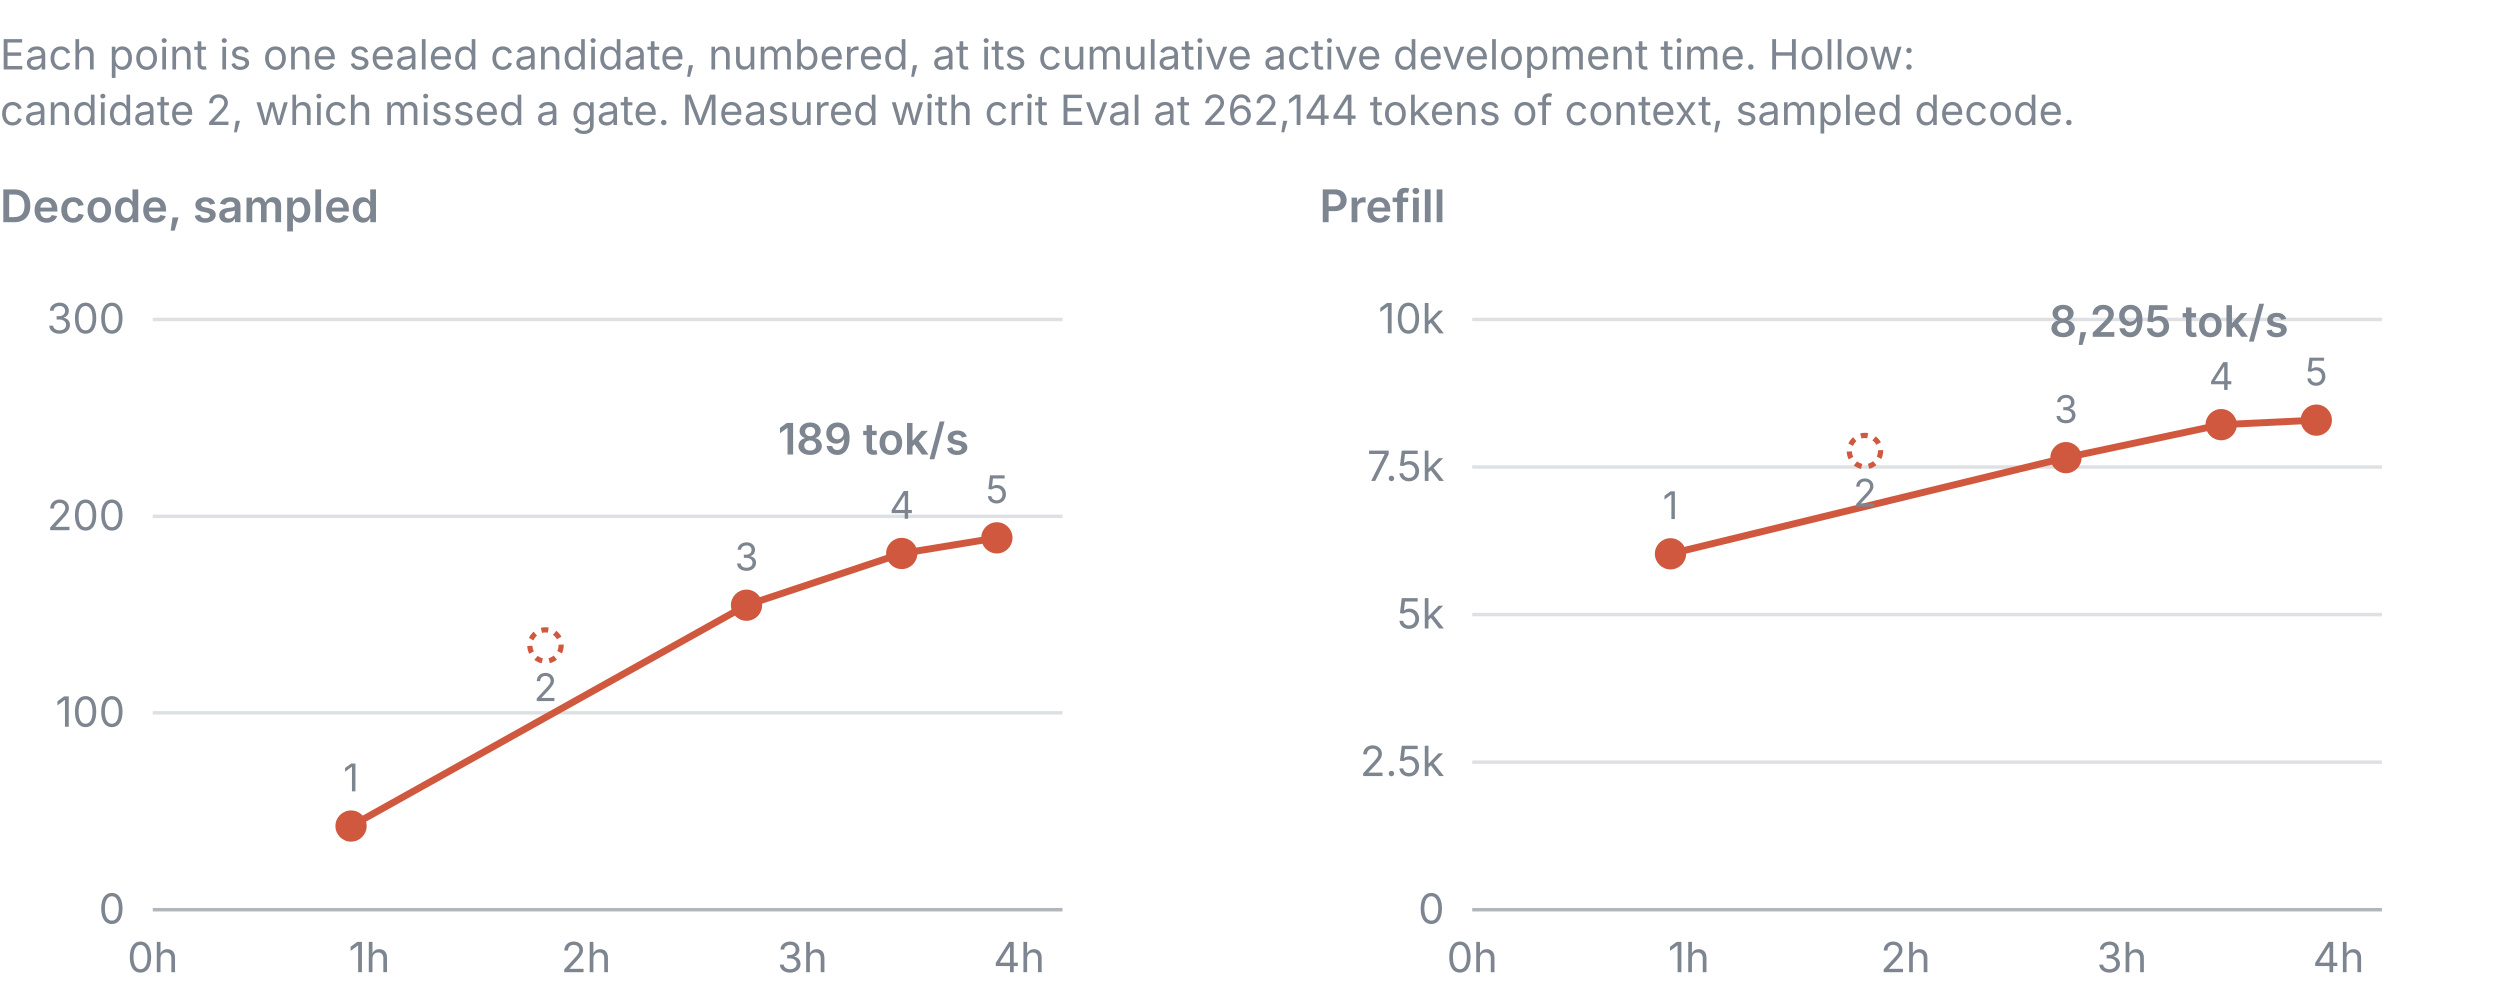
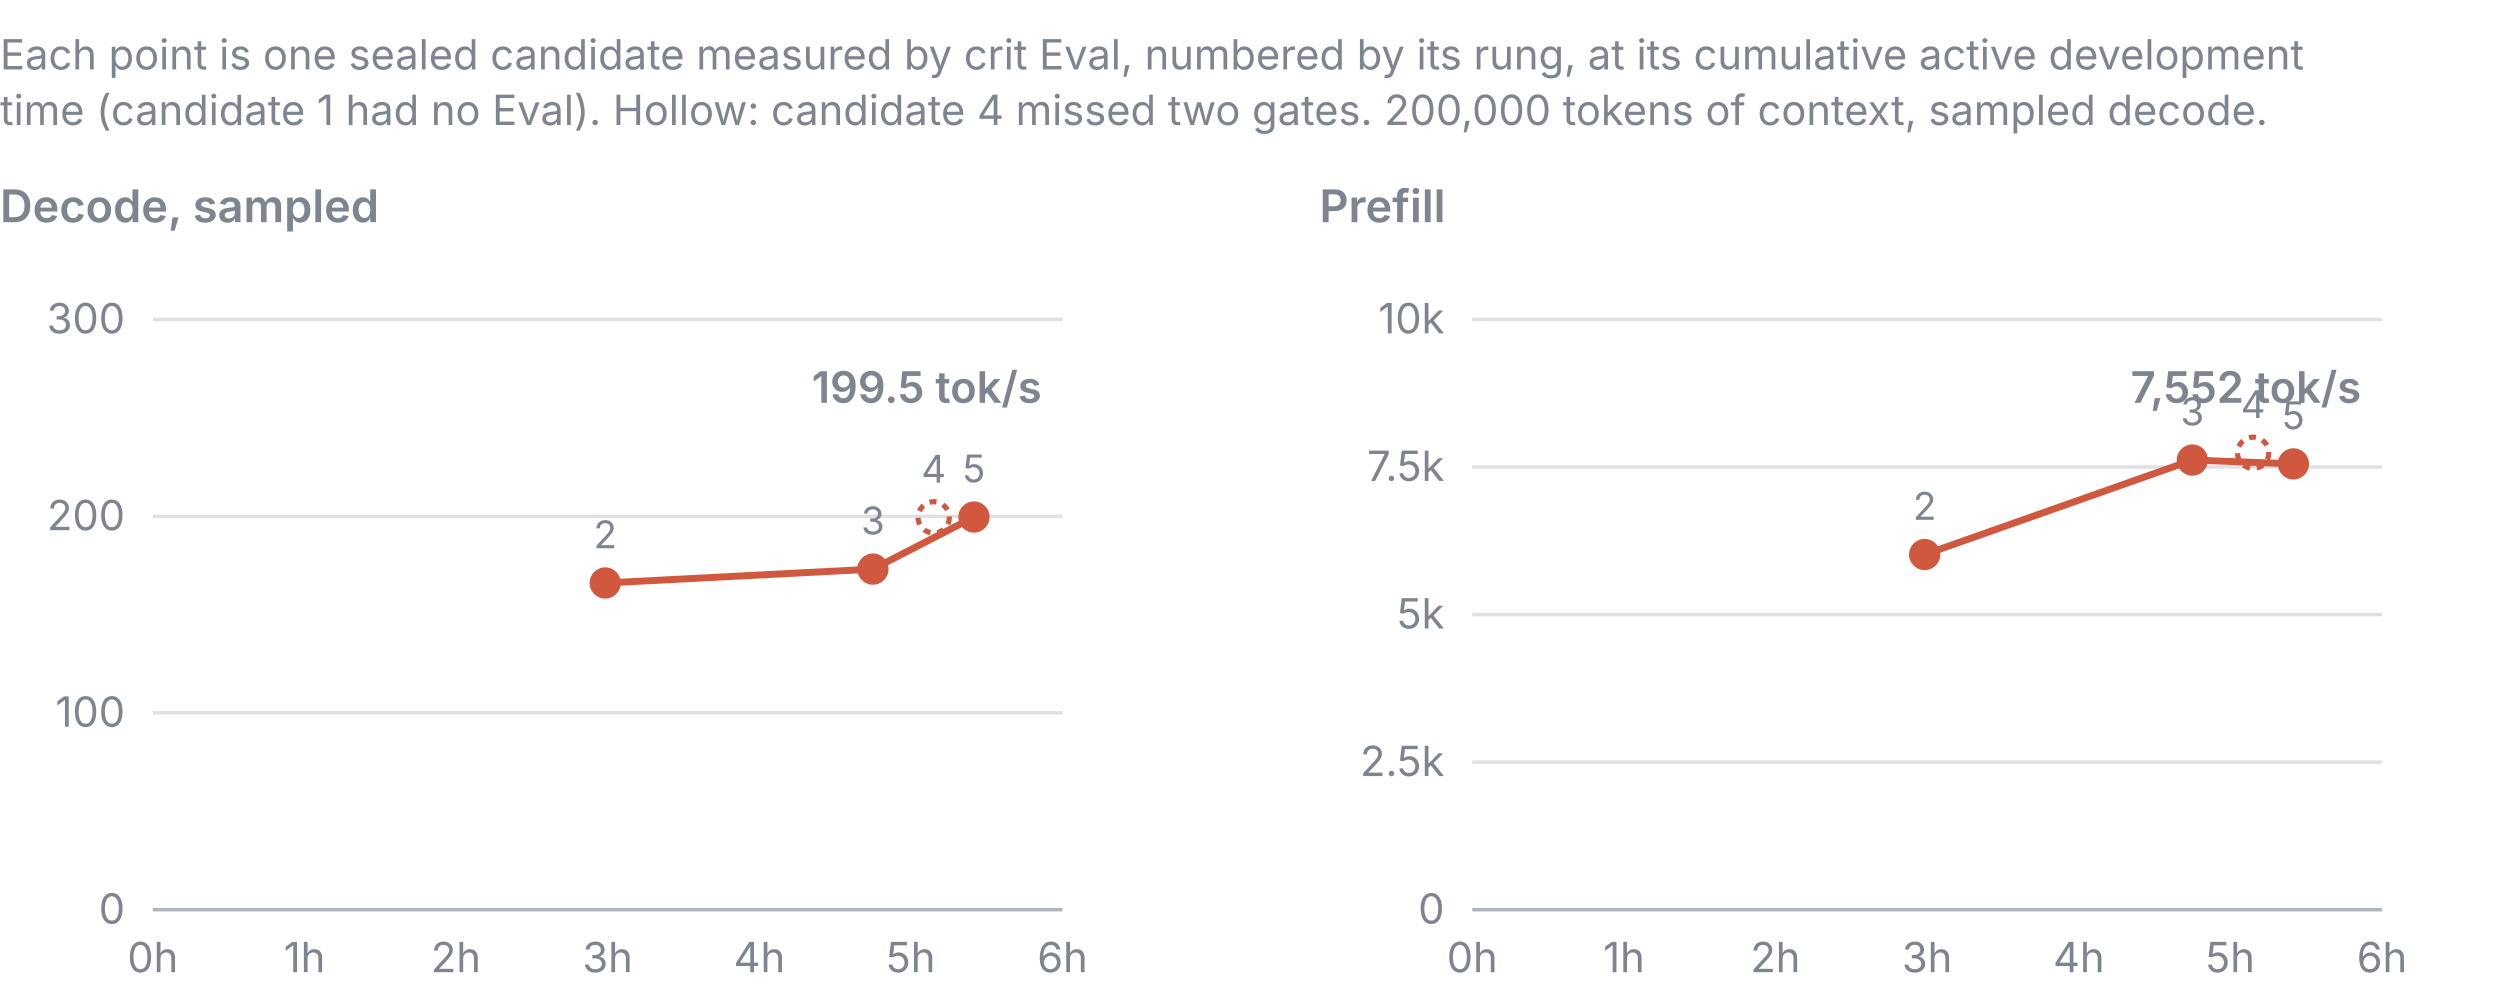
- <svg xmlns="http://www.w3.org/2000/svg" viewBox="0 0 720 290" role="img" aria-label="Sampled decode and prefill of each of the five candidates over the run's active development time">
-   <style>svg{font-family:-apple-system,'Segoe UI',Inter,Helvetica,Arial,sans-serif}.s,.t,.n{fill:#7d8590;font-size:12px}.h{fill:#7d8590;font-size:13px;font-weight:600}.v{fill:#7d8590;font-size:12.5px;font-weight:600}.n{font-size:11px}.grid{stroke:#7d8590;stroke-opacity:.25}.axis{stroke:#7d8590;stroke-opacity:.6}.l-a{fill:none;stroke:#d0583f;stroke-width:2;stroke-linejoin:round}.d-a{fill:#d0583f}.g-a{fill:none;stroke:#d0583f;stroke-width:1.5;stroke-dasharray:2 2}</style>
-   <text x="0" y="20" class="s">Each point is one sealed candidate, numbered, at its cumulative active development time. Hollow:</text>
-   <text x="0" y="36" class="s">candidate 2, which missed a gate. Measured with crit Eval at 262,144 tokens of context, sampled decode.</text>
+ <svg xmlns="http://www.w3.org/2000/svg" viewBox="0 0 720 290" role="img" aria-label="Sampled decode and prefill of each Eval-measured candidate of the speed run over its 5h 28m of active development: decode rises from 166 to 199.5 tok/s, prefill from 6,015 to 7,552 tok/s">
+   <style>svg{font-family:-apple-system,'Segoe UI',Inter,Helvetica,Arial,sans-serif}.s,.t,.n{fill:#7d8590;font-size:12px}.h{fill:#7d8590;font-size:13px;font-weight:600}.v{fill:#7d8590;font-size:12.5px;font-weight:600}.n{font-size:11px}.grid{stroke:#7d8590;stroke-opacity:.25}.axis{stroke:#7d8590;stroke-opacity:.6}.l-a{fill:none;stroke:#d0583f;stroke-width:2;stroke-linejoin:round}.d-a{fill:#d0583f}.g-a{fill:none;stroke:#d0583f;stroke-width:1.5;stroke-dasharray:2 2}.l-p{fill:none;stroke:#3f8fd0;stroke-width:2;stroke-linejoin:round}.d-p{fill:#3f8fd0}.g-p{fill:none;stroke:#3f8fd0;stroke-width:1.5;stroke-dasharray:2 2}</style>
+   <text x="0" y="20" class="s">Each point is one sealed candidate measured by crit Eval, numbered by its rung, at its cumulative active development</text>
+   <text x="0" y="36" class="s">time (candidate 1 had no Eval). Hollow: candidate 4 missed two gates. 200,000 tokens of context, sampled decode.</text>
  <text x="0" y="64" class="h">Decode, sampled</text>
  <line x1="44" x2="306" y1="262.0" y2="262.0" class="axis" />
  <text x="36" y="266.0" class="t" text-anchor="end">0</text>
  <line x1="44" x2="306" y1="205.3" y2="205.3" class="grid" />
  <text x="36" y="209.3" class="t" text-anchor="end">100</text>
  <line x1="44" x2="306" y1="148.7" y2="148.7" class="grid" />
  <text x="36" y="152.7" class="t" text-anchor="end">200</text>
  <line x1="44" x2="306" y1="92.0" y2="92.0" class="grid" />
  <text x="36" y="96.0" class="t" text-anchor="end">300</text>
  <text x="44.0" y="280" class="t" text-anchor="middle">0h</text>
-   <text x="106.4" y="280" class="t" text-anchor="middle">1h</text>
-   <text x="168.8" y="280" class="t" text-anchor="middle">2h</text>
-   <text x="231.1" y="280" class="t" text-anchor="middle">3h</text>
-   <text x="293.5" y="280" class="t" text-anchor="middle">4h</text>
-   <polyline points="101.1,237.9 215.0,174.3 259.7,159.4 287.1,154.9" class="l-a" />
-   <circle cx="101.1" cy="237.9" r="4.5" class="d-a" />
-   <text x="101.1" y="227.9" class="n" text-anchor="middle">1</text>
-   <circle cx="157.1" cy="185.9" r="4.5" class="g-a" />
-   <text x="157.1" y="201.9" class="n" text-anchor="middle">2</text>
-   <circle cx="215.0" cy="174.3" r="4.5" class="d-a" />
-   <text x="215.0" y="164.3" class="n" text-anchor="middle">3</text>
-   <circle cx="259.7" cy="159.4" r="4.5" class="d-a" />
-   <text x="259.7" y="149.4" class="n" text-anchor="middle">4</text>
-   <circle cx="287.1" cy="154.9" r="4.5" class="d-a" />
-   <text x="287.1" y="144.9" class="n" text-anchor="middle">5</text>
-   <text x="279.1" y="130.9" class="v" text-anchor="end">189 tok/s</text>
+   <text x="87.7" y="280" class="t" text-anchor="middle">1h</text>
+   <text x="131.3" y="280" class="t" text-anchor="middle">2h</text>
+   <text x="175.0" y="280" class="t" text-anchor="middle">3h</text>
+   <text x="218.7" y="280" class="t" text-anchor="middle">4h</text>
+   <text x="262.3" y="280" class="t" text-anchor="middle">5h</text>
+   <text x="306.0" y="280" class="t" text-anchor="middle">6h</text>
+   <polyline points="174.3,167.9 251.4,163.9 280.5,148.9" class="l-a" />
+   <circle cx="174.3" cy="167.9" r="4.5" class="d-a" />
+   <text x="174.3" y="157.9" class="n" text-anchor="middle">2</text>
+   <circle cx="251.4" cy="163.9" r="4.5" class="d-a" />
+   <text x="251.4" y="153.9" class="n" text-anchor="middle">3</text>
+   <circle cx="268.9" cy="149.0" r="4.5" class="g-a" />
+   <text x="268.9" y="139.0" class="n" text-anchor="middle">4</text>
+   <circle cx="280.5" cy="148.9" r="4.5" class="d-a" />
+   <text x="280.5" y="138.9" class="n" text-anchor="middle">5</text>
  <text x="380" y="64" class="h">Prefill</text>
  <line x1="424" x2="686" y1="262.0" y2="262.0" class="axis" />
  <text x="416" y="266.0" class="t" text-anchor="end">0</text>
  <line x1="424" x2="686" y1="219.5" y2="219.5" class="grid" />
  <text x="416" y="223.5" class="t" text-anchor="end">2.5k</text>
  <line x1="424" x2="686" y1="177.0" y2="177.0" class="grid" />
  <text x="416" y="181.0" class="t" text-anchor="end">5k</text>
  <line x1="424" x2="686" y1="134.5" y2="134.5" class="grid" />
  <text x="416" y="138.5" class="t" text-anchor="end">7.5k</text>
  <line x1="424" x2="686" y1="92.0" y2="92.0" class="grid" />
  <text x="416" y="96.0" class="t" text-anchor="end">10k</text>
  <text x="424.0" y="280" class="t" text-anchor="middle">0h</text>
-   <text x="486.4" y="280" class="t" text-anchor="middle">1h</text>
-   <text x="548.8" y="280" class="t" text-anchor="middle">2h</text>
-   <text x="611.1" y="280" class="t" text-anchor="middle">3h</text>
-   <text x="673.5" y="280" class="t" text-anchor="middle">4h</text>
-   <polyline points="481.1,159.5 595.0,131.8 639.7,122.3 667.1,121.0" class="l-a" />
-   <circle cx="481.1" cy="159.5" r="4.5" class="d-a" />
-   <text x="481.1" y="149.5" class="n" text-anchor="middle">1</text>
-   <circle cx="537.1" cy="129.9" r="4.5" class="g-a" />
-   <text x="537.1" y="145.9" class="n" text-anchor="middle">2</text>
-   <circle cx="595.0" cy="131.8" r="4.5" class="d-a" />
-   <text x="595.0" y="121.8" class="n" text-anchor="middle">3</text>
-   <circle cx="639.7" cy="122.3" r="4.5" class="d-a" />
-   <text x="639.7" y="112.3" class="n" text-anchor="middle">4</text>
-   <circle cx="667.1" cy="121.0" r="4.5" class="d-a" />
-   <text x="667.1" y="111.0" class="n" text-anchor="middle">5</text>
-   <text x="659.1" y="97.0" class="v" text-anchor="end">8,295 tok/s</text>
+   <text x="467.7" y="280" class="t" text-anchor="middle">1h</text>
+   <text x="511.3" y="280" class="t" text-anchor="middle">2h</text>
+   <text x="555.0" y="280" class="t" text-anchor="middle">3h</text>
+   <text x="598.7" y="280" class="t" text-anchor="middle">4h</text>
+   <text x="642.3" y="280" class="t" text-anchor="middle">5h</text>
+   <text x="686.0" y="280" class="t" text-anchor="middle">6h</text>
+   <polyline points="554.3,159.7 631.4,132.5 660.5,133.6" class="l-a" />
+   <circle cx="554.3" cy="159.7" r="4.5" class="d-a" />
+   <text x="554.3" y="149.7" class="n" text-anchor="middle">2</text>
+   <circle cx="631.4" cy="132.5" r="4.5" class="d-a" />
+   <text x="631.4" y="122.5" class="n" text-anchor="middle">3</text>
+   <circle cx="648.9" cy="130.4" r="4.5" class="g-a" />
+   <text x="648.9" y="120.4" class="n" text-anchor="middle">4</text>
+   <circle cx="660.5" cy="133.6" r="4.5" class="d-a" />
+   <text x="660.5" y="123.6" class="n" text-anchor="middle">5</text>
+   <text x="300" y="116" class="v" text-anchor="end">199.5 tok/s</text>
+   <text x="680" y="116" class="v" text-anchor="end">7,552 tok/s</text>
</svg>
